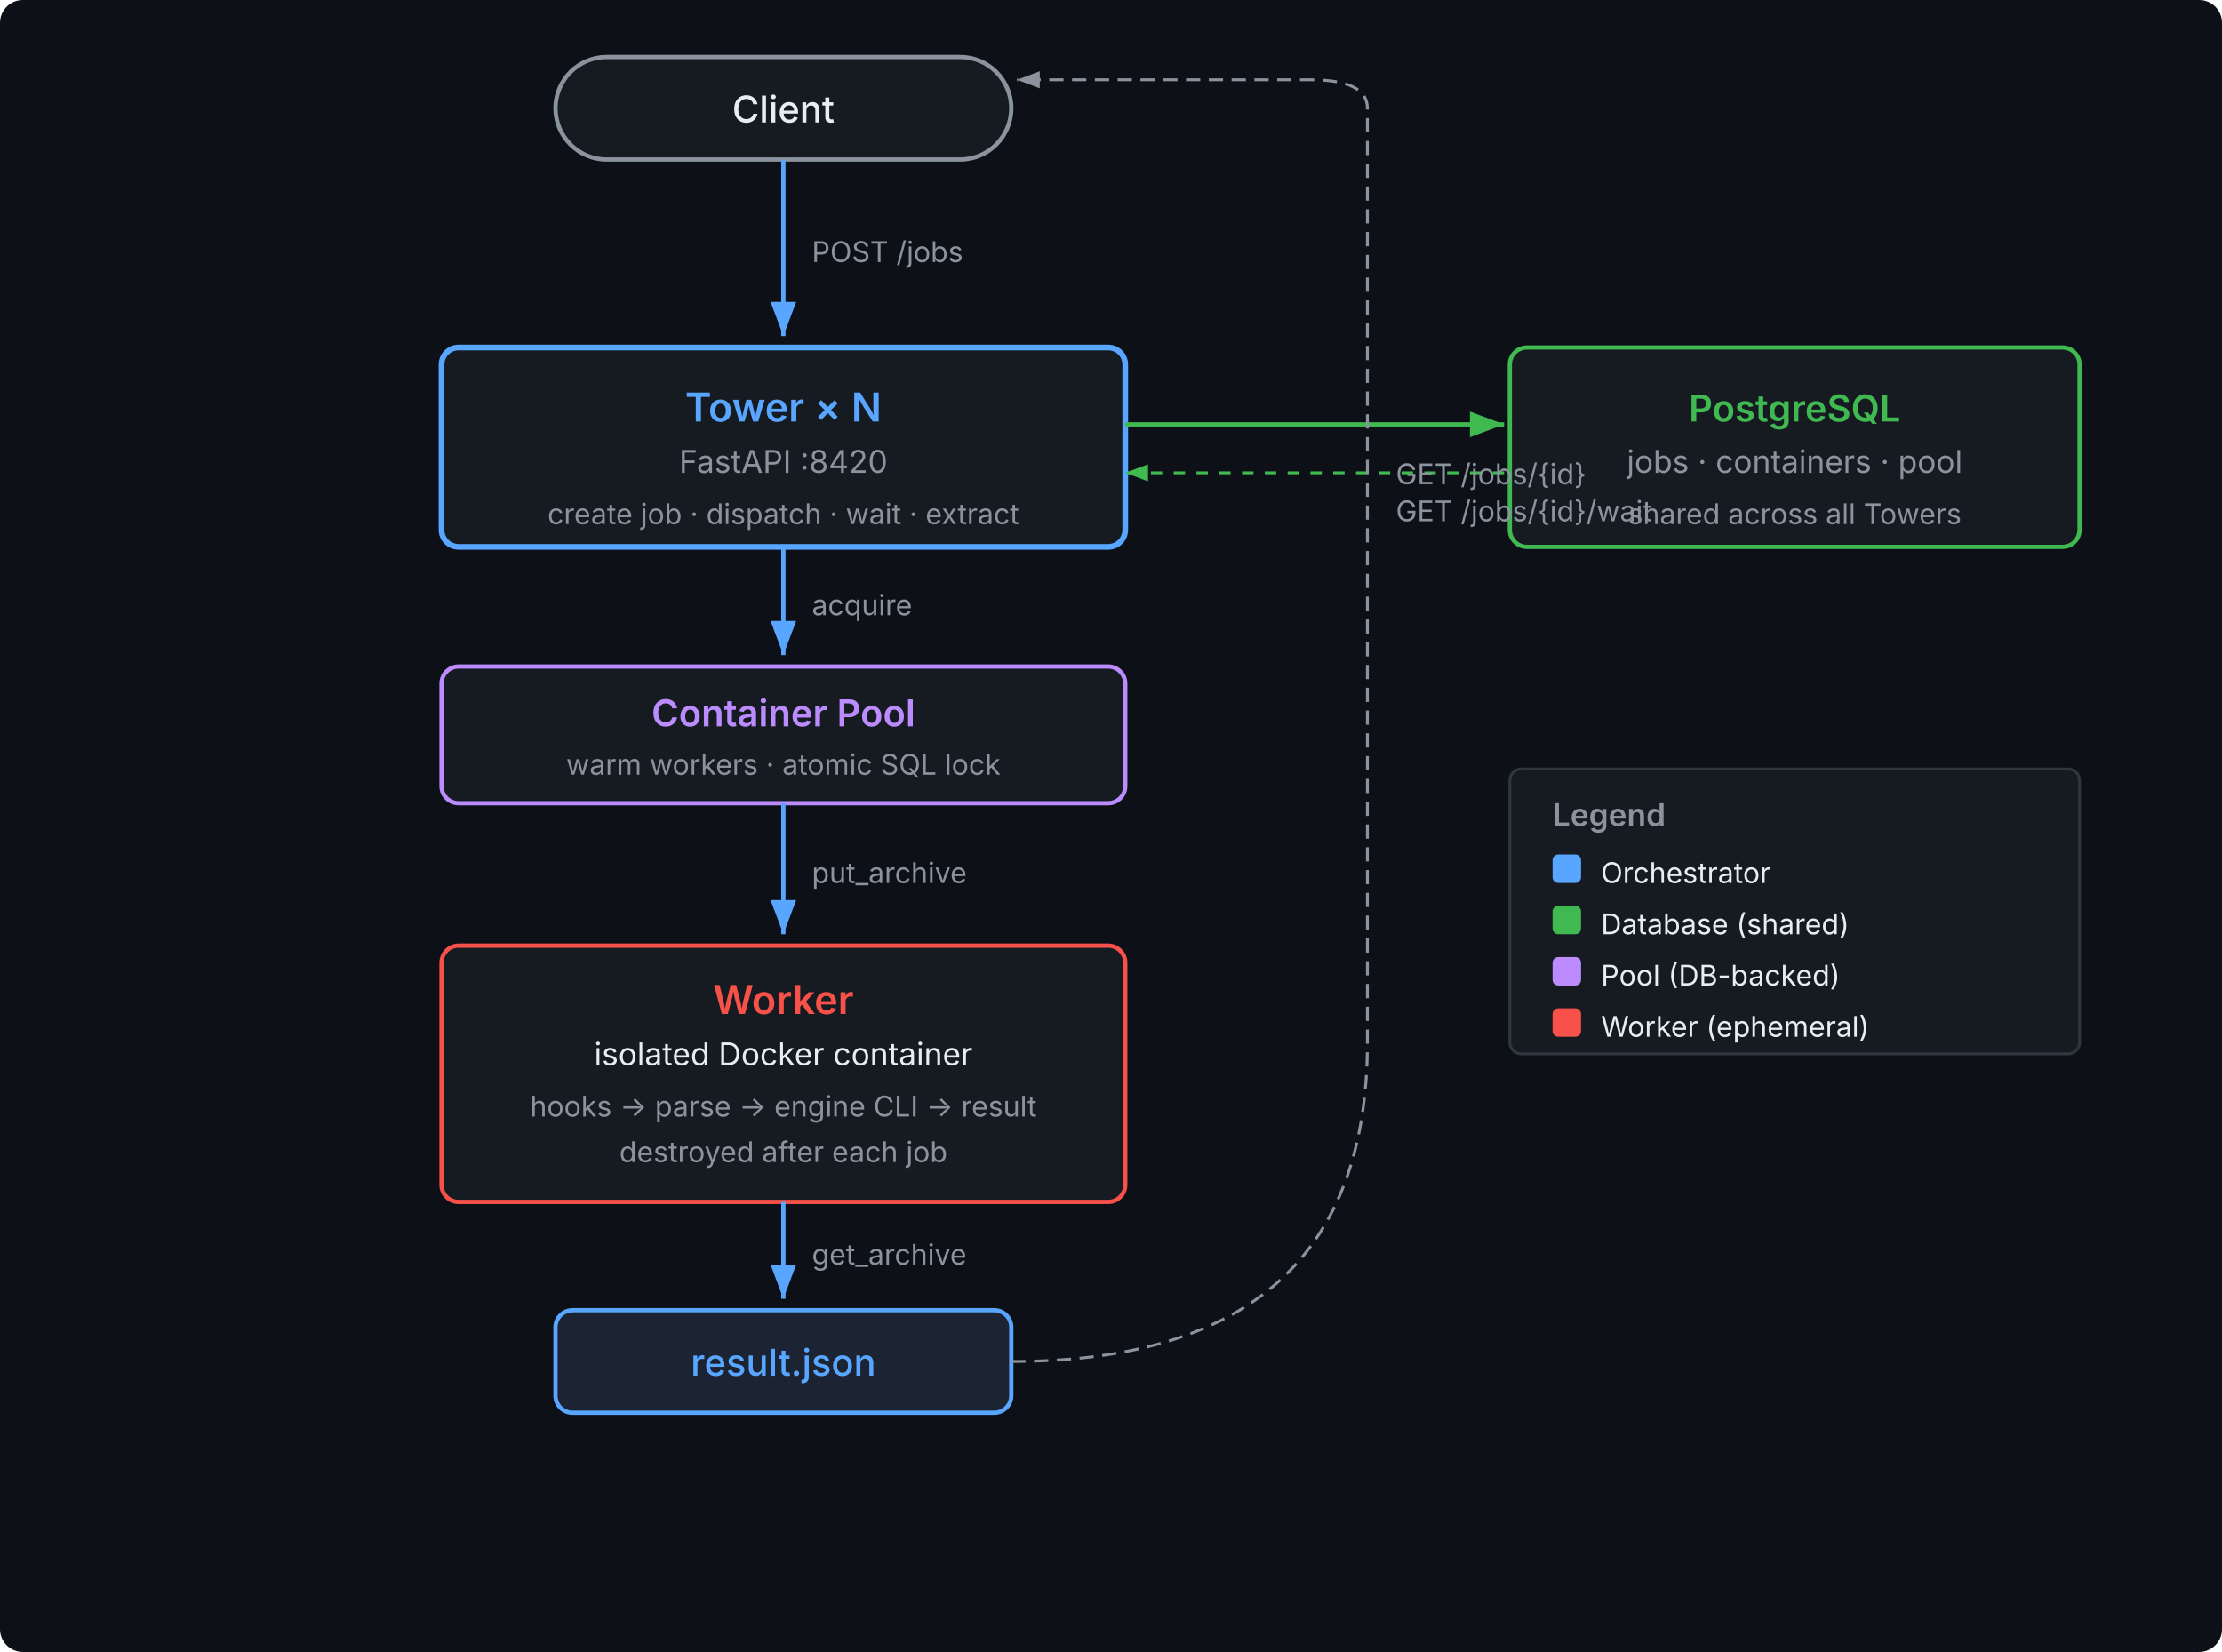
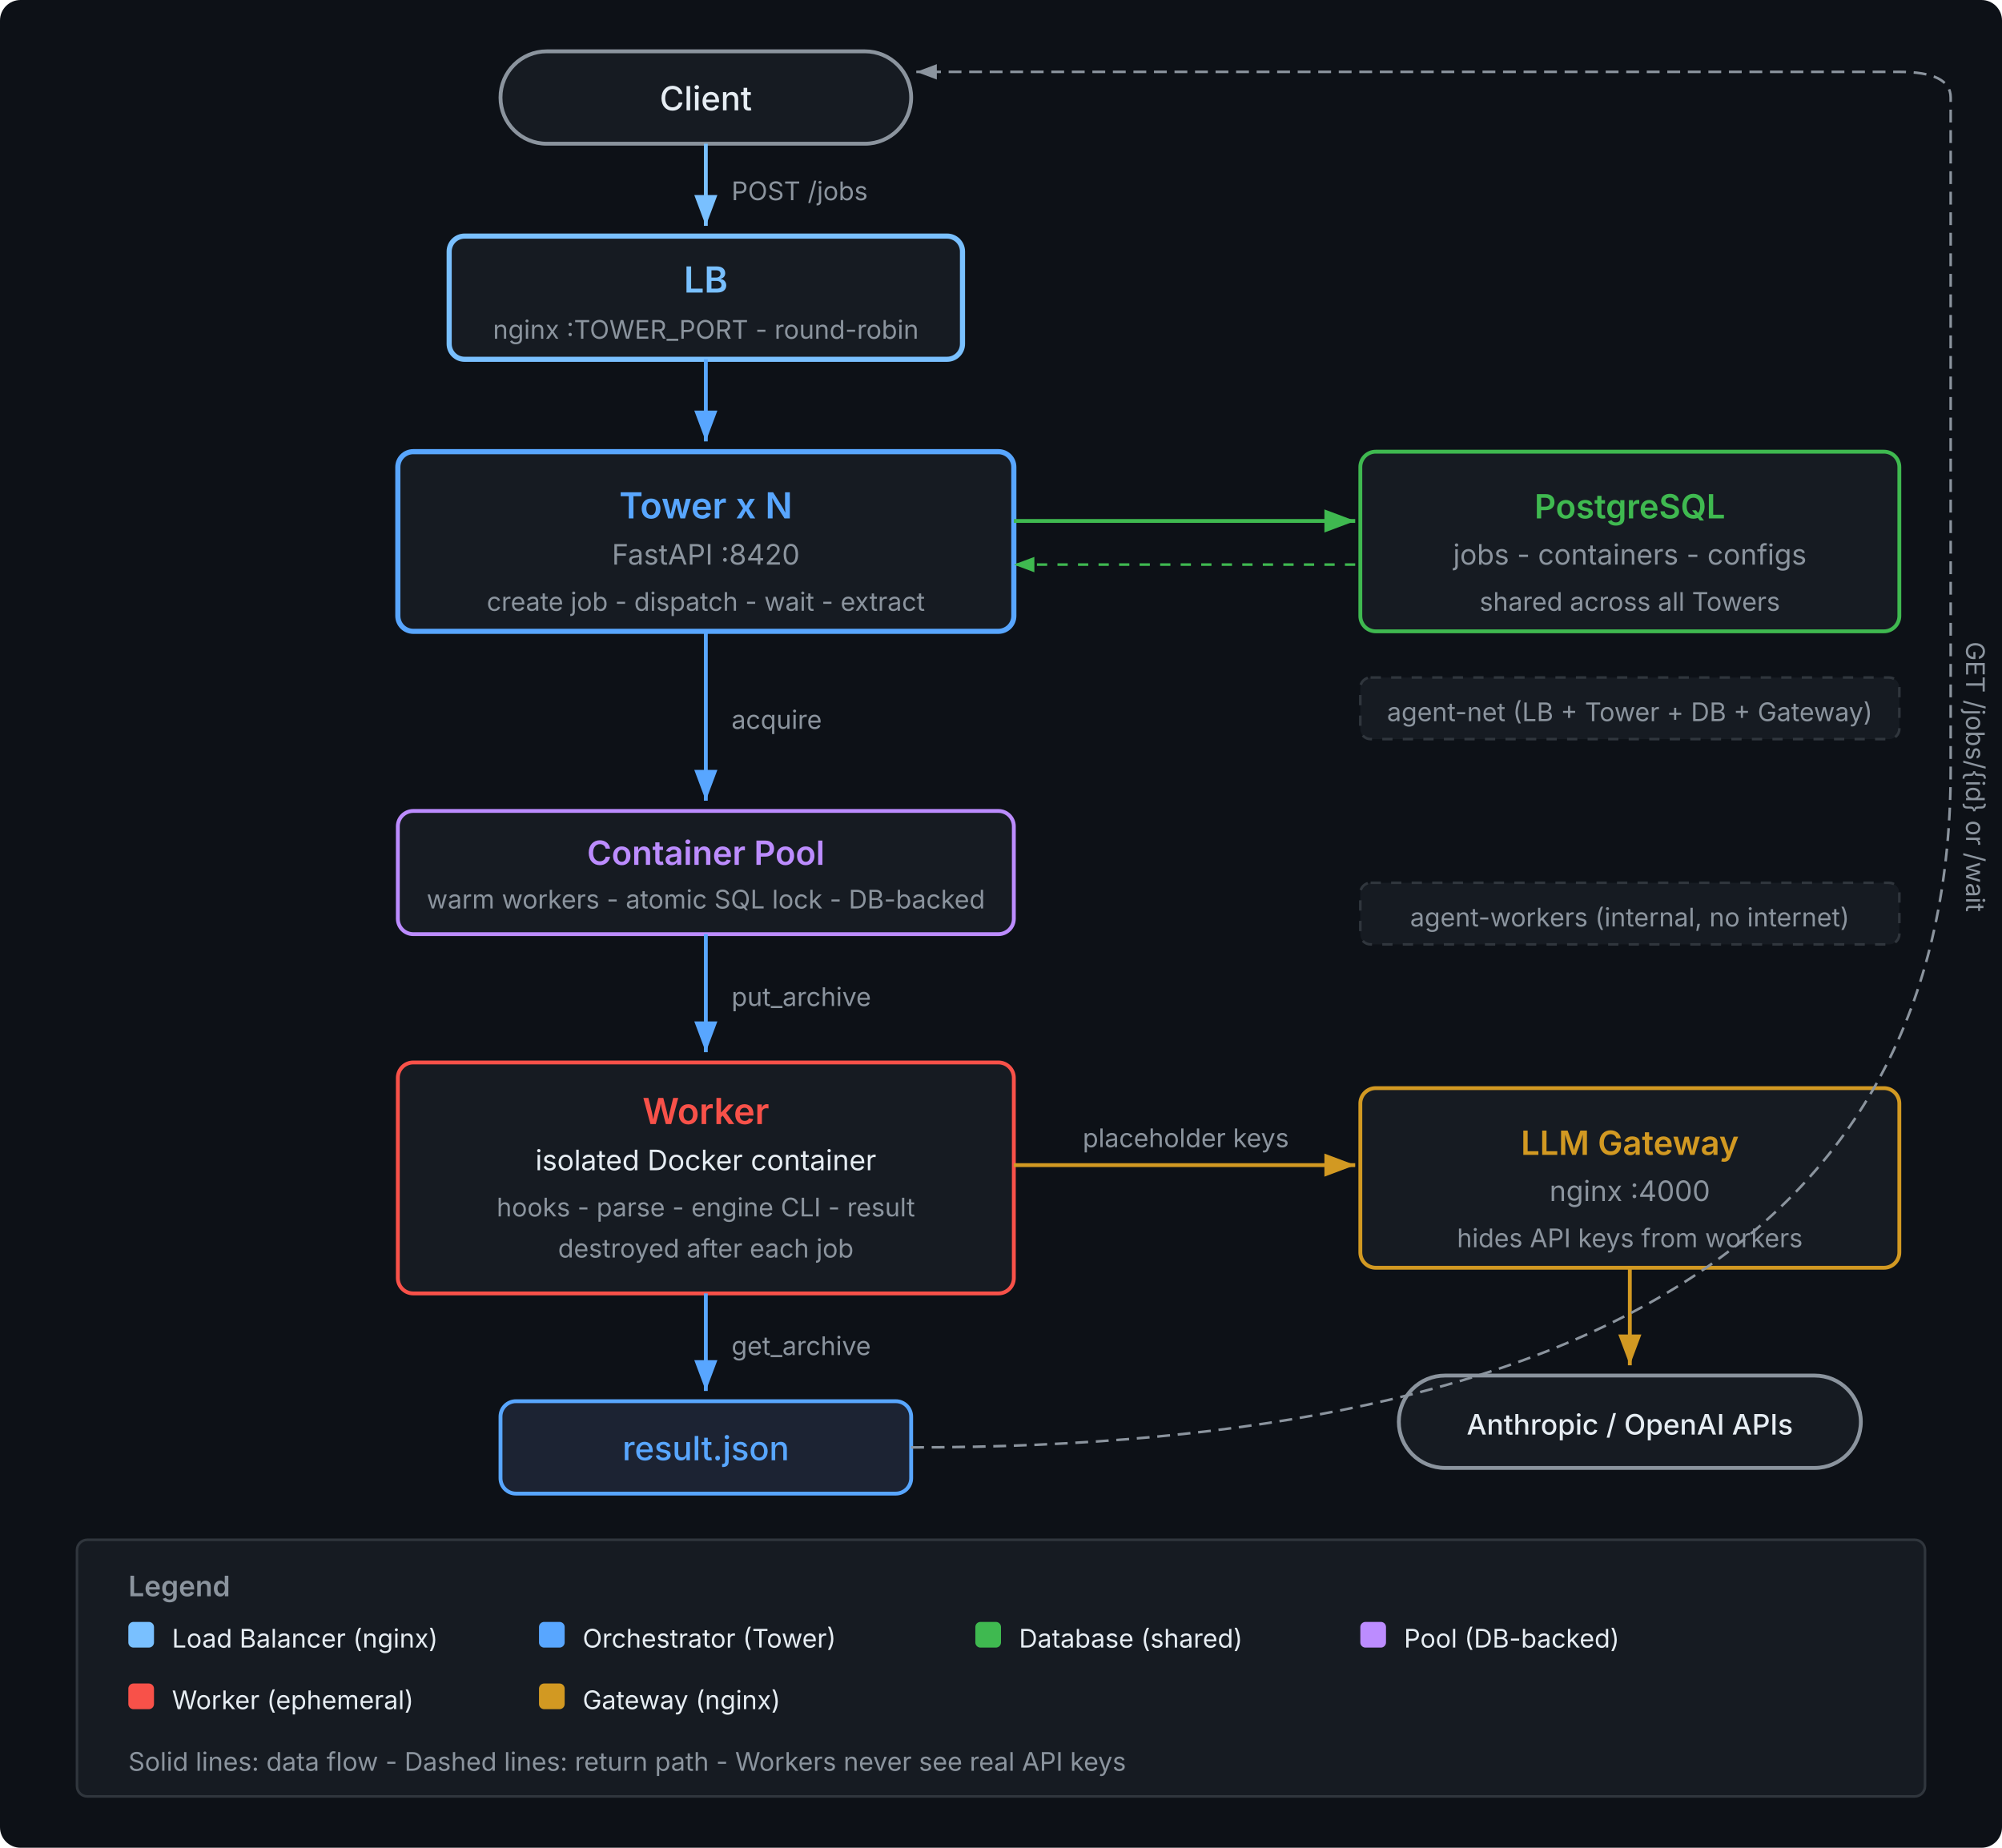
- <svg xmlns="http://www.w3.org/2000/svg" viewBox="0 0 780 580" font-family="system-ui, -apple-system, sans-serif" font-size="13">
+ <svg xmlns="http://www.w3.org/2000/svg" viewBox="0 0 780 720" font-family="system-ui, -apple-system, sans-serif" font-size="13">
  <defs>
    <marker id="a" markerWidth="8" markerHeight="6" refX="8" refY="3" orient="auto">
      <path d="M0,0 L8,3 L0,6" fill="#58a6ff" />
    </marker>
    <marker id="g" markerWidth="8" markerHeight="6" refX="8" refY="3" orient="auto">
      <path d="M0,0 L8,3 L0,6" fill="#3fb950" />
    </marker>
    <marker id="m" markerWidth="8" markerHeight="6" refX="8" refY="3" orient="auto">
      <path d="M0,0 L8,3 L0,6" fill="#8b949e" />
    </marker>
+     <marker id="o" markerWidth="8" markerHeight="6" refX="8" refY="3" orient="auto">
+       <path d="M0,0 L8,3 L0,6" fill="#d29922" />
+     </marker>
+     <marker id="l" markerWidth="8" markerHeight="6" refX="8" refY="3" orient="auto">
+       <path d="M0,0 L8,3 L0,6" fill="#79c0ff" />
+     </marker>
  </defs>
-   <rect width="780" height="580" rx="8" fill="#0d1117" />
+   <rect width="780" height="720" rx="8" fill="#0d1117" />
  <rect x="195" y="20" width="160" height="36" rx="18" fill="#161b22" stroke="#8b949e" stroke-width="1.5" />
  <text x="275" y="43" text-anchor="middle" fill="#e6edf3" font-weight="500">Client</text>
-   <line x1="275" y1="56" x2="275" y2="118" stroke="#58a6ff" stroke-width="1.5" marker-end="url(#a)" />
-   <text x="285" y="92" fill="#8b949e" font-size="10">POST /jobs</text>
-   <rect x="155" y="122" width="240" height="70" rx="6" fill="#161b22" stroke="#58a6ff" stroke-width="2" />
-   <text x="275" y="148" text-anchor="middle" fill="#58a6ff" font-weight="600" font-size="14">Tower × N</text>
-   <text x="275" y="166" text-anchor="middle" fill="#8b949e" font-size="11">FastAPI :8420</text>
-   <text x="275" y="184" text-anchor="middle" fill="#8b949e" font-size="10">create job · dispatch · wait · extract</text>
-   <rect x="530" y="122" width="200" height="70" rx="6" fill="#161b22" stroke="#3fb950" stroke-width="1.5" />
-   <text x="630" y="148" text-anchor="middle" fill="#3fb950" font-weight="600">PostgreSQL</text>
-   <text x="630" y="166" text-anchor="middle" fill="#8b949e" font-size="11">jobs · containers · pool</text>
-   <text x="630" y="184" text-anchor="middle" fill="#8b949e" font-size="10">shared across all Towers</text>
-   <line x1="395" y1="149" x2="528" y2="149" stroke="#3fb950" stroke-width="1.5" marker-end="url(#g)" />
-   <line x1="528" y1="166" x2="395" y2="166" stroke="#3fb950" stroke-width="1" stroke-dasharray="4" marker-end="url(#g)" />
-   <line x1="275" y1="192" x2="275" y2="230" stroke="#58a6ff" stroke-width="1.5" marker-end="url(#a)" />
-   <text x="285" y="216" fill="#8b949e" font-size="10">acquire</text>
-   <rect x="155" y="234" width="240" height="48" rx="6" fill="#161b22" stroke="#bc8cff" stroke-width="1.5" />
-   <text x="275" y="255" text-anchor="middle" fill="#bc8cff" font-weight="600">Container Pool</text>
-   <text x="275" y="272" text-anchor="middle" fill="#8b949e" font-size="10">warm workers · atomic SQL lock</text>
-   <line x1="275" y1="282" x2="275" y2="328" stroke="#58a6ff" stroke-width="1.5" marker-end="url(#a)" />
-   <text x="285" y="310" fill="#8b949e" font-size="10">put_archive</text>
-   <rect x="155" y="332" width="240" height="90" rx="6" fill="#161b22" stroke="#f85149" stroke-width="1.5" />
-   <text x="275" y="356" text-anchor="middle" fill="#f85149" font-weight="600" font-size="14">Worker</text>
-   <text x="275" y="374" text-anchor="middle" fill="#e6edf3" font-size="11">isolated Docker container</text>
-   <text x="275" y="392" text-anchor="middle" fill="#8b949e" font-size="10">hooks → parse → engine CLI → result</text>
-   <text x="275" y="408" text-anchor="middle" fill="#8b949e" font-size="10">destroyed after each job</text>
-   <line x1="275" y1="422" x2="275" y2="456" stroke="#58a6ff" stroke-width="1.5" marker-end="url(#a)" />
-   <text x="285" y="444" fill="#8b949e" font-size="10">get_archive</text>
-   <rect x="195" y="460" width="160" height="36" rx="6" fill="#1c2333" stroke="#58a6ff" stroke-width="1.5" />
-   <text x="275" y="483" text-anchor="middle" fill="#58a6ff" font-weight="500">result.json</text>
-   <path d="M355,478 Q480,478 480,366 L480,38 Q480,28 460,28 L357,28" fill="none" stroke="#8b949e" stroke-width="1" stroke-dasharray="5,3" marker-end="url(#m)" />
-   <text x="490" y="170" fill="#8b949e" font-size="10">GET /jobs/{id}</text>
-   <text x="490" y="183" fill="#8b949e" font-size="10">GET /jobs/{id}/wait</text>
-   <rect x="530" y="270" width="200" height="100" rx="4" fill="#161b22" stroke="#30363d" />
-   <text x="545" y="290" fill="#8b949e" font-size="11" font-weight="600">Legend</text>
-   <rect x="545" y="300" width="10" height="10" rx="2" fill="#58a6ff" />
-   <text x="562" y="310" fill="#e6edf3" font-size="10">Orchestrator</text>
-   <rect x="545" y="318" width="10" height="10" rx="2" fill="#3fb950" />
-   <text x="562" y="328" fill="#e6edf3" font-size="10">Database (shared)</text>
-   <rect x="545" y="336" width="10" height="10" rx="2" fill="#bc8cff" />
-   <text x="562" y="346" fill="#e6edf3" font-size="10">Pool (DB-backed)</text>
-   <rect x="545" y="354" width="10" height="10" rx="2" fill="#f85149" />
-   <text x="562" y="364" fill="#e6edf3" font-size="10">Worker (ephemeral)</text>
+   <line x1="275" y1="56" x2="275" y2="88" stroke="#79c0ff" stroke-width="1.5" marker-end="url(#l)" />
+   <text x="285" y="78" fill="#8b949e" font-size="10">POST /jobs</text>
+   <rect x="175" y="92" width="200" height="48" rx="6" fill="#161b22" stroke="#79c0ff" stroke-width="2" />
+   <text x="275" y="114" text-anchor="middle" fill="#79c0ff" font-weight="600" font-size="14">LB</text>
+   <text x="275" y="132" text-anchor="middle" fill="#8b949e" font-size="10">nginx :TOWER_PORT - round-robin</text>
+   <line x1="275" y1="140" x2="275" y2="172" stroke="#58a6ff" stroke-width="1.5" marker-end="url(#a)" />
+   <rect x="155" y="176" width="240" height="70" rx="6" fill="#161b22" stroke="#58a6ff" stroke-width="2" />
+   <text x="275" y="202" text-anchor="middle" fill="#58a6ff" font-weight="600" font-size="14">Tower x N</text>
+   <text x="275" y="220" text-anchor="middle" fill="#8b949e" font-size="11">FastAPI :8420</text>
+   <text x="275" y="238" text-anchor="middle" fill="#8b949e" font-size="10">create job - dispatch - wait - extract</text>
+   <rect x="530" y="176" width="210" height="70" rx="6" fill="#161b22" stroke="#3fb950" stroke-width="1.5" />
+   <text x="635" y="202" text-anchor="middle" fill="#3fb950" font-weight="600">PostgreSQL</text>
+   <text x="635" y="220" text-anchor="middle" fill="#8b949e" font-size="11">jobs - containers - configs</text>
+   <text x="635" y="238" text-anchor="middle" fill="#8b949e" font-size="10">shared across all Towers</text>
+   <line x1="395" y1="203" x2="528" y2="203" stroke="#3fb950" stroke-width="1.5" marker-end="url(#g)" />
+   <line x1="528" y1="220" x2="395" y2="220" stroke="#3fb950" stroke-width="1" stroke-dasharray="4" marker-end="url(#g)" />
+   <rect x="530" y="264" width="210" height="24" rx="4" fill="#161b22" stroke="#30363d" stroke-dasharray="4" />
+   <text x="635" y="281" text-anchor="middle" fill="#8b949e" font-size="10">agent-net (LB + Tower + DB + Gateway)</text>
+   <line x1="275" y1="246" x2="275" y2="312" stroke="#58a6ff" stroke-width="1.5" marker-end="url(#a)" />
+   <text x="285" y="284" fill="#8b949e" font-size="10">acquire</text>
+   <rect x="155" y="316" width="240" height="48" rx="6" fill="#161b22" stroke="#bc8cff" stroke-width="1.5" />
+   <text x="275" y="337" text-anchor="middle" fill="#bc8cff" font-weight="600">Container Pool</text>
+   <text x="275" y="354" text-anchor="middle" fill="#8b949e" font-size="10">warm workers - atomic SQL lock - DB-backed</text>
+   <line x1="275" y1="364" x2="275" y2="410" stroke="#58a6ff" stroke-width="1.5" marker-end="url(#a)" />
+   <text x="285" y="392" fill="#8b949e" font-size="10">put_archive</text>
+   <rect x="155" y="414" width="240" height="90" rx="6" fill="#161b22" stroke="#f85149" stroke-width="1.5" />
+   <text x="275" y="438" text-anchor="middle" fill="#f85149" font-weight="600" font-size="14">Worker</text>
+   <text x="275" y="456" text-anchor="middle" fill="#e6edf3" font-size="11">isolated Docker container</text>
+   <text x="275" y="474" text-anchor="middle" fill="#8b949e" font-size="10">hooks - parse - engine CLI - result</text>
+   <text x="275" y="490" text-anchor="middle" fill="#8b949e" font-size="10">destroyed after each job</text>
+   <rect x="530" y="424" width="210" height="70" rx="6" fill="#161b22" stroke="#d29922" stroke-width="1.5" />
+   <text x="635" y="450" text-anchor="middle" fill="#d29922" font-weight="600">LLM Gateway</text>
+   <text x="635" y="468" text-anchor="middle" fill="#8b949e" font-size="11">nginx :4000</text>
+   <text x="635" y="486" text-anchor="middle" fill="#8b949e" font-size="10">hides API keys from workers</text>
+   <line x1="395" y1="454" x2="528" y2="454" stroke="#d29922" stroke-width="1.5" marker-end="url(#o)" />
+   <text x="462" y="447" fill="#8b949e" font-size="10" text-anchor="middle">placeholder keys</text>
+   <line x1="635" y1="494" x2="635" y2="532" stroke="#d29922" stroke-width="1.5" marker-end="url(#o)" />
+   <rect x="545" y="536" width="180" height="36" rx="18" fill="#161b22" stroke="#8b949e" stroke-width="1.5" />
+   <text x="635" y="559" text-anchor="middle" fill="#e6edf3" font-weight="500" font-size="11">Anthropic / OpenAI APIs</text>
+   <rect x="530" y="344" width="210" height="24" rx="4" fill="#161b22" stroke="#30363d" stroke-dasharray="4" />
+   <text x="635" y="361" text-anchor="middle" fill="#8b949e" font-size="10">agent-workers (internal, no internet)</text>
+   <line x1="275" y1="504" x2="275" y2="542" stroke="#58a6ff" stroke-width="1.5" marker-end="url(#a)" />
+   <text x="285" y="528" fill="#8b949e" font-size="10">get_archive</text>
+   <rect x="195" y="546" width="160" height="36" rx="6" fill="#1c2333" stroke="#58a6ff" stroke-width="1.5" />
+   <text x="275" y="569" text-anchor="middle" fill="#58a6ff" font-weight="500">result.json</text>
+   <path d="M355,564 Q760,564 760,300 L760,38 Q760,28 740,28 L357,28" fill="none" stroke="#8b949e" stroke-width="1" stroke-dasharray="5,3" marker-end="url(#m)" />
+   <text x="766" y="250" fill="#8b949e" font-size="10" transform="rotate(90,766,250)">GET /jobs/{id} or /wait</text>
+   <rect x="30" y="600" width="720" height="100" rx="4" fill="#161b22" stroke="#30363d" />
+   <text x="50" y="622" fill="#8b949e" font-size="11" font-weight="600">Legend</text>
+   <rect x="50" y="632" width="10" height="10" rx="2" fill="#79c0ff" />
+   <text x="67" y="642" fill="#e6edf3" font-size="10">Load Balancer (nginx)</text>
+   <rect x="210" y="632" width="10" height="10" rx="2" fill="#58a6ff" />
+   <text x="227" y="642" fill="#e6edf3" font-size="10">Orchestrator (Tower)</text>
+   <rect x="380" y="632" width="10" height="10" rx="2" fill="#3fb950" />
+   <text x="397" y="642" fill="#e6edf3" font-size="10">Database (shared)</text>
+   <rect x="530" y="632" width="10" height="10" rx="2" fill="#bc8cff" />
+   <text x="547" y="642" fill="#e6edf3" font-size="10">Pool (DB-backed)</text>
+   <rect x="50" y="656" width="10" height="10" rx="2" fill="#f85149" />
+   <text x="67" y="666" fill="#e6edf3" font-size="10">Worker (ephemeral)</text>
+   <rect x="210" y="656" width="10" height="10" rx="2" fill="#d29922" />
+   <text x="227" y="666" fill="#e6edf3" font-size="10">Gateway (nginx)</text>
+   <text x="50" y="690" fill="#8b949e" font-size="10">Solid lines: data flow - Dashed lines: return path - Workers never see real API keys</text>
</svg>
